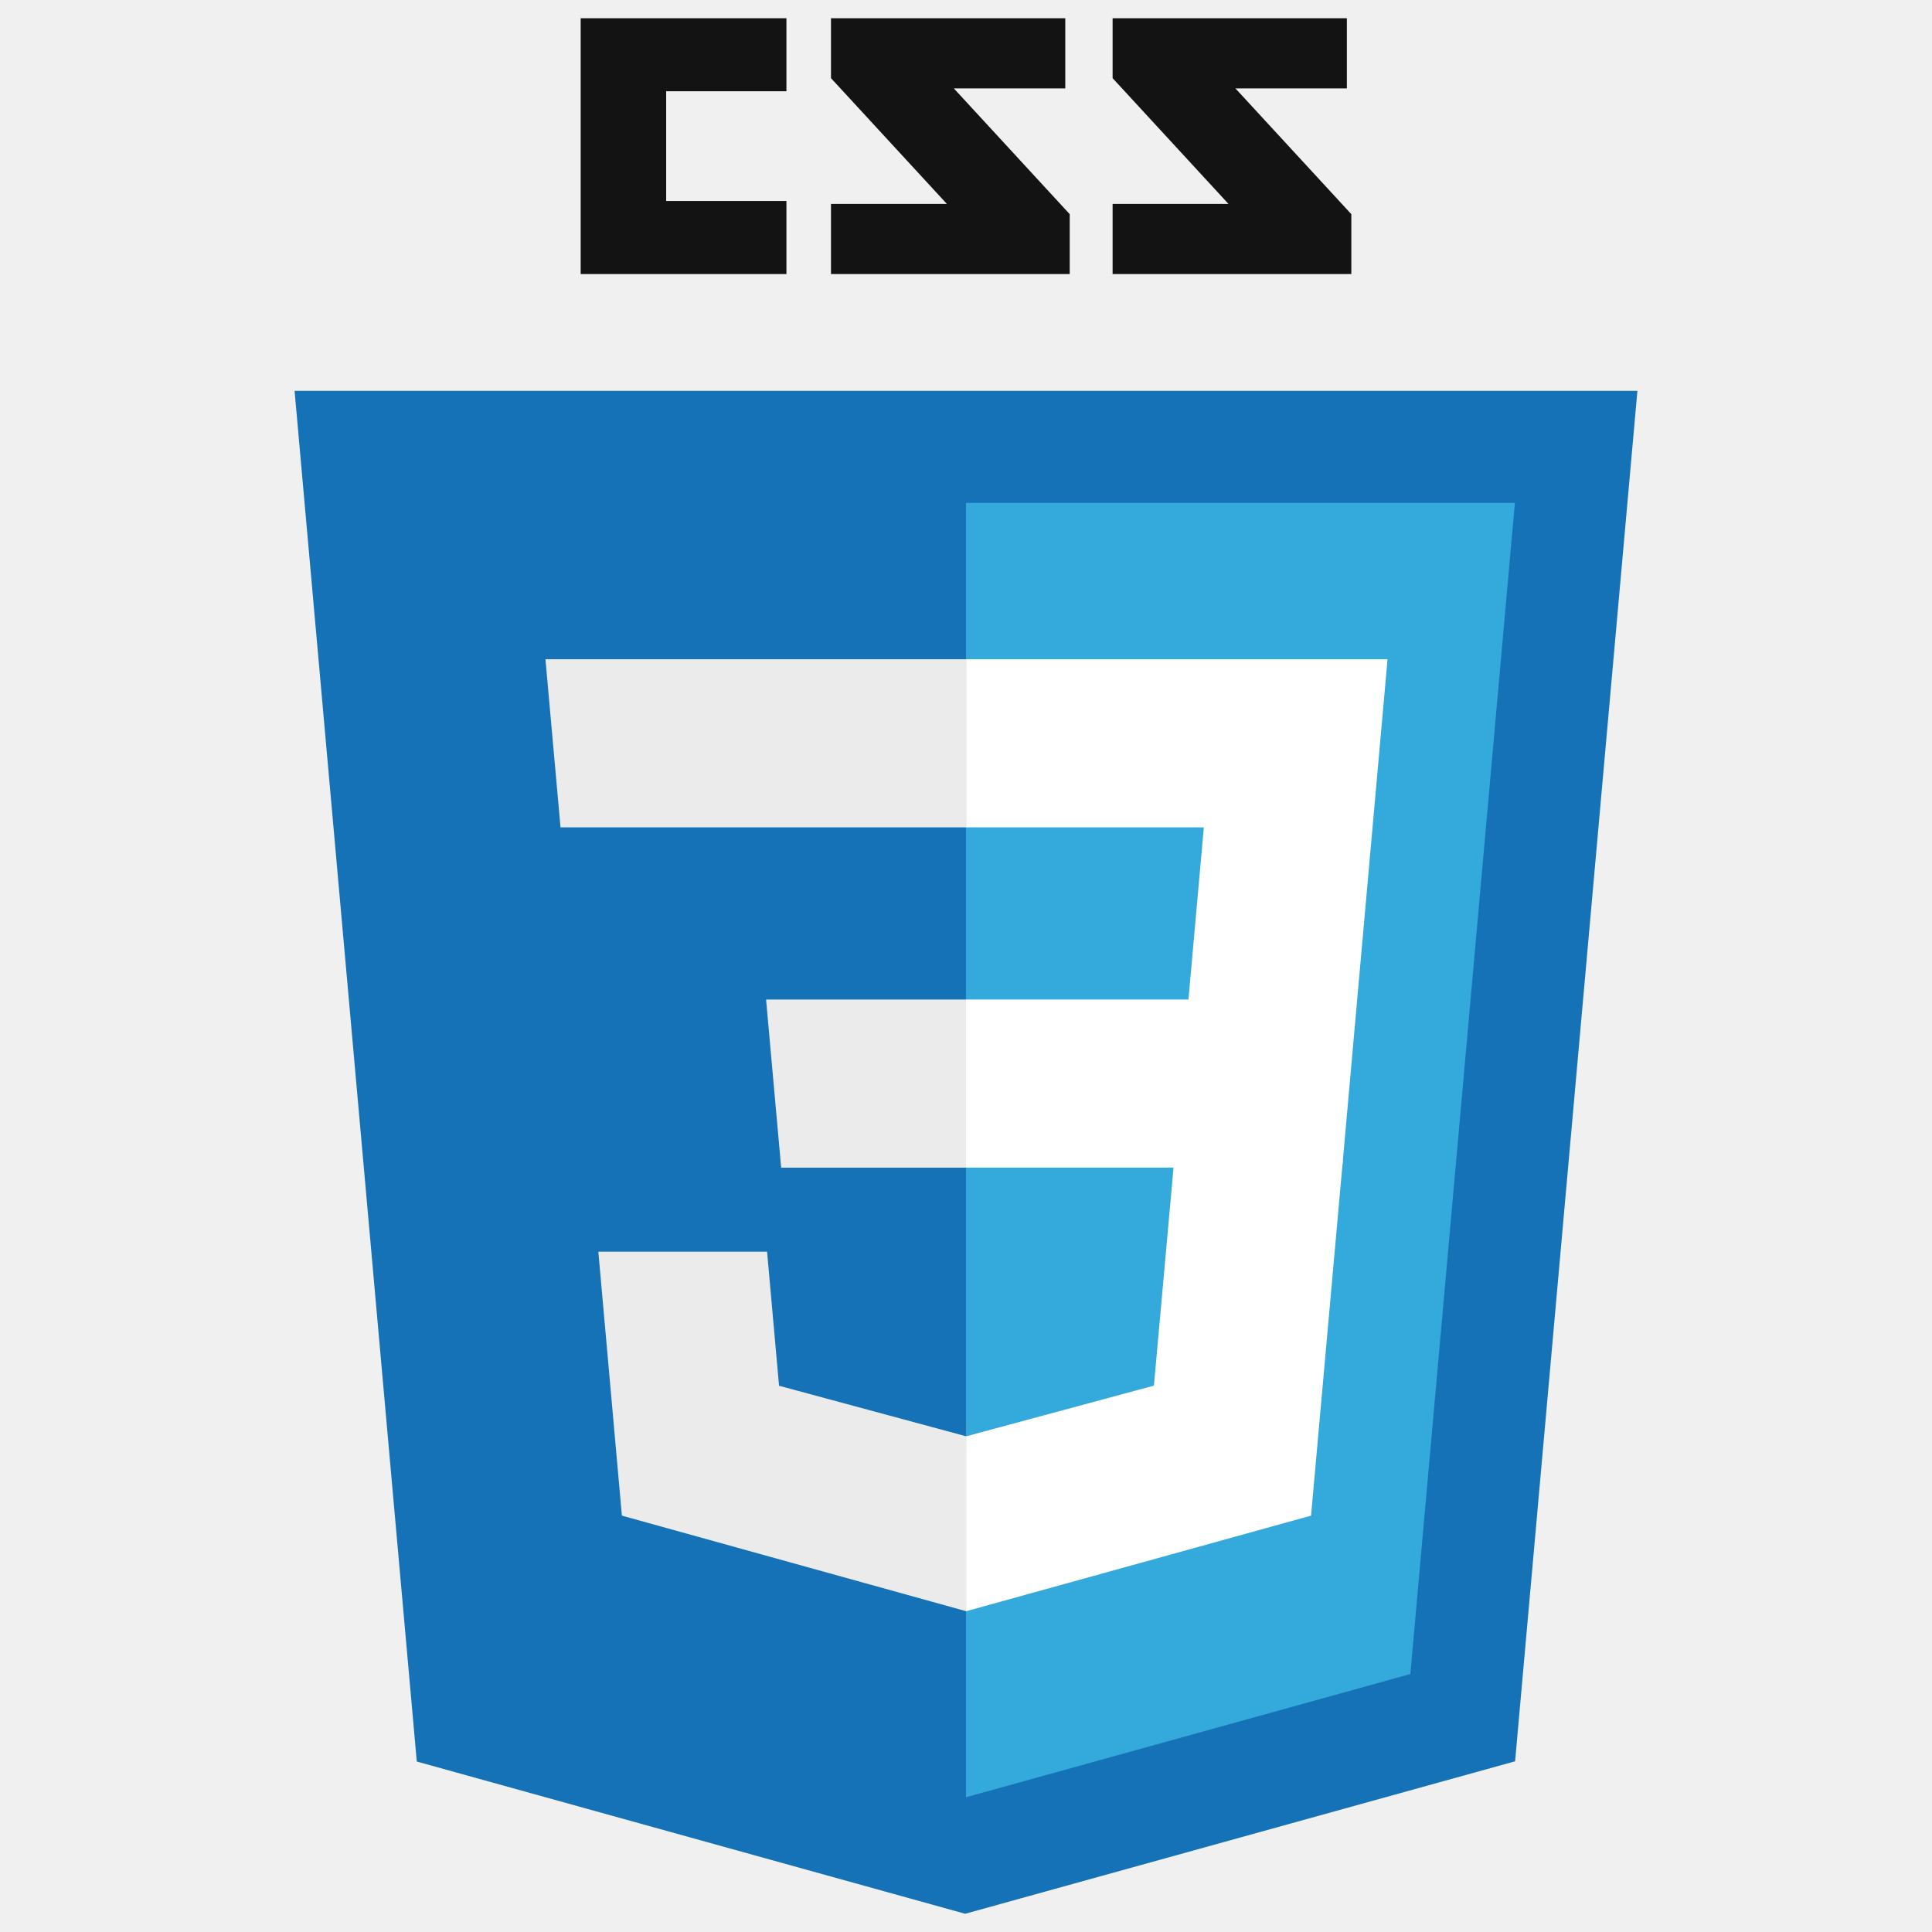
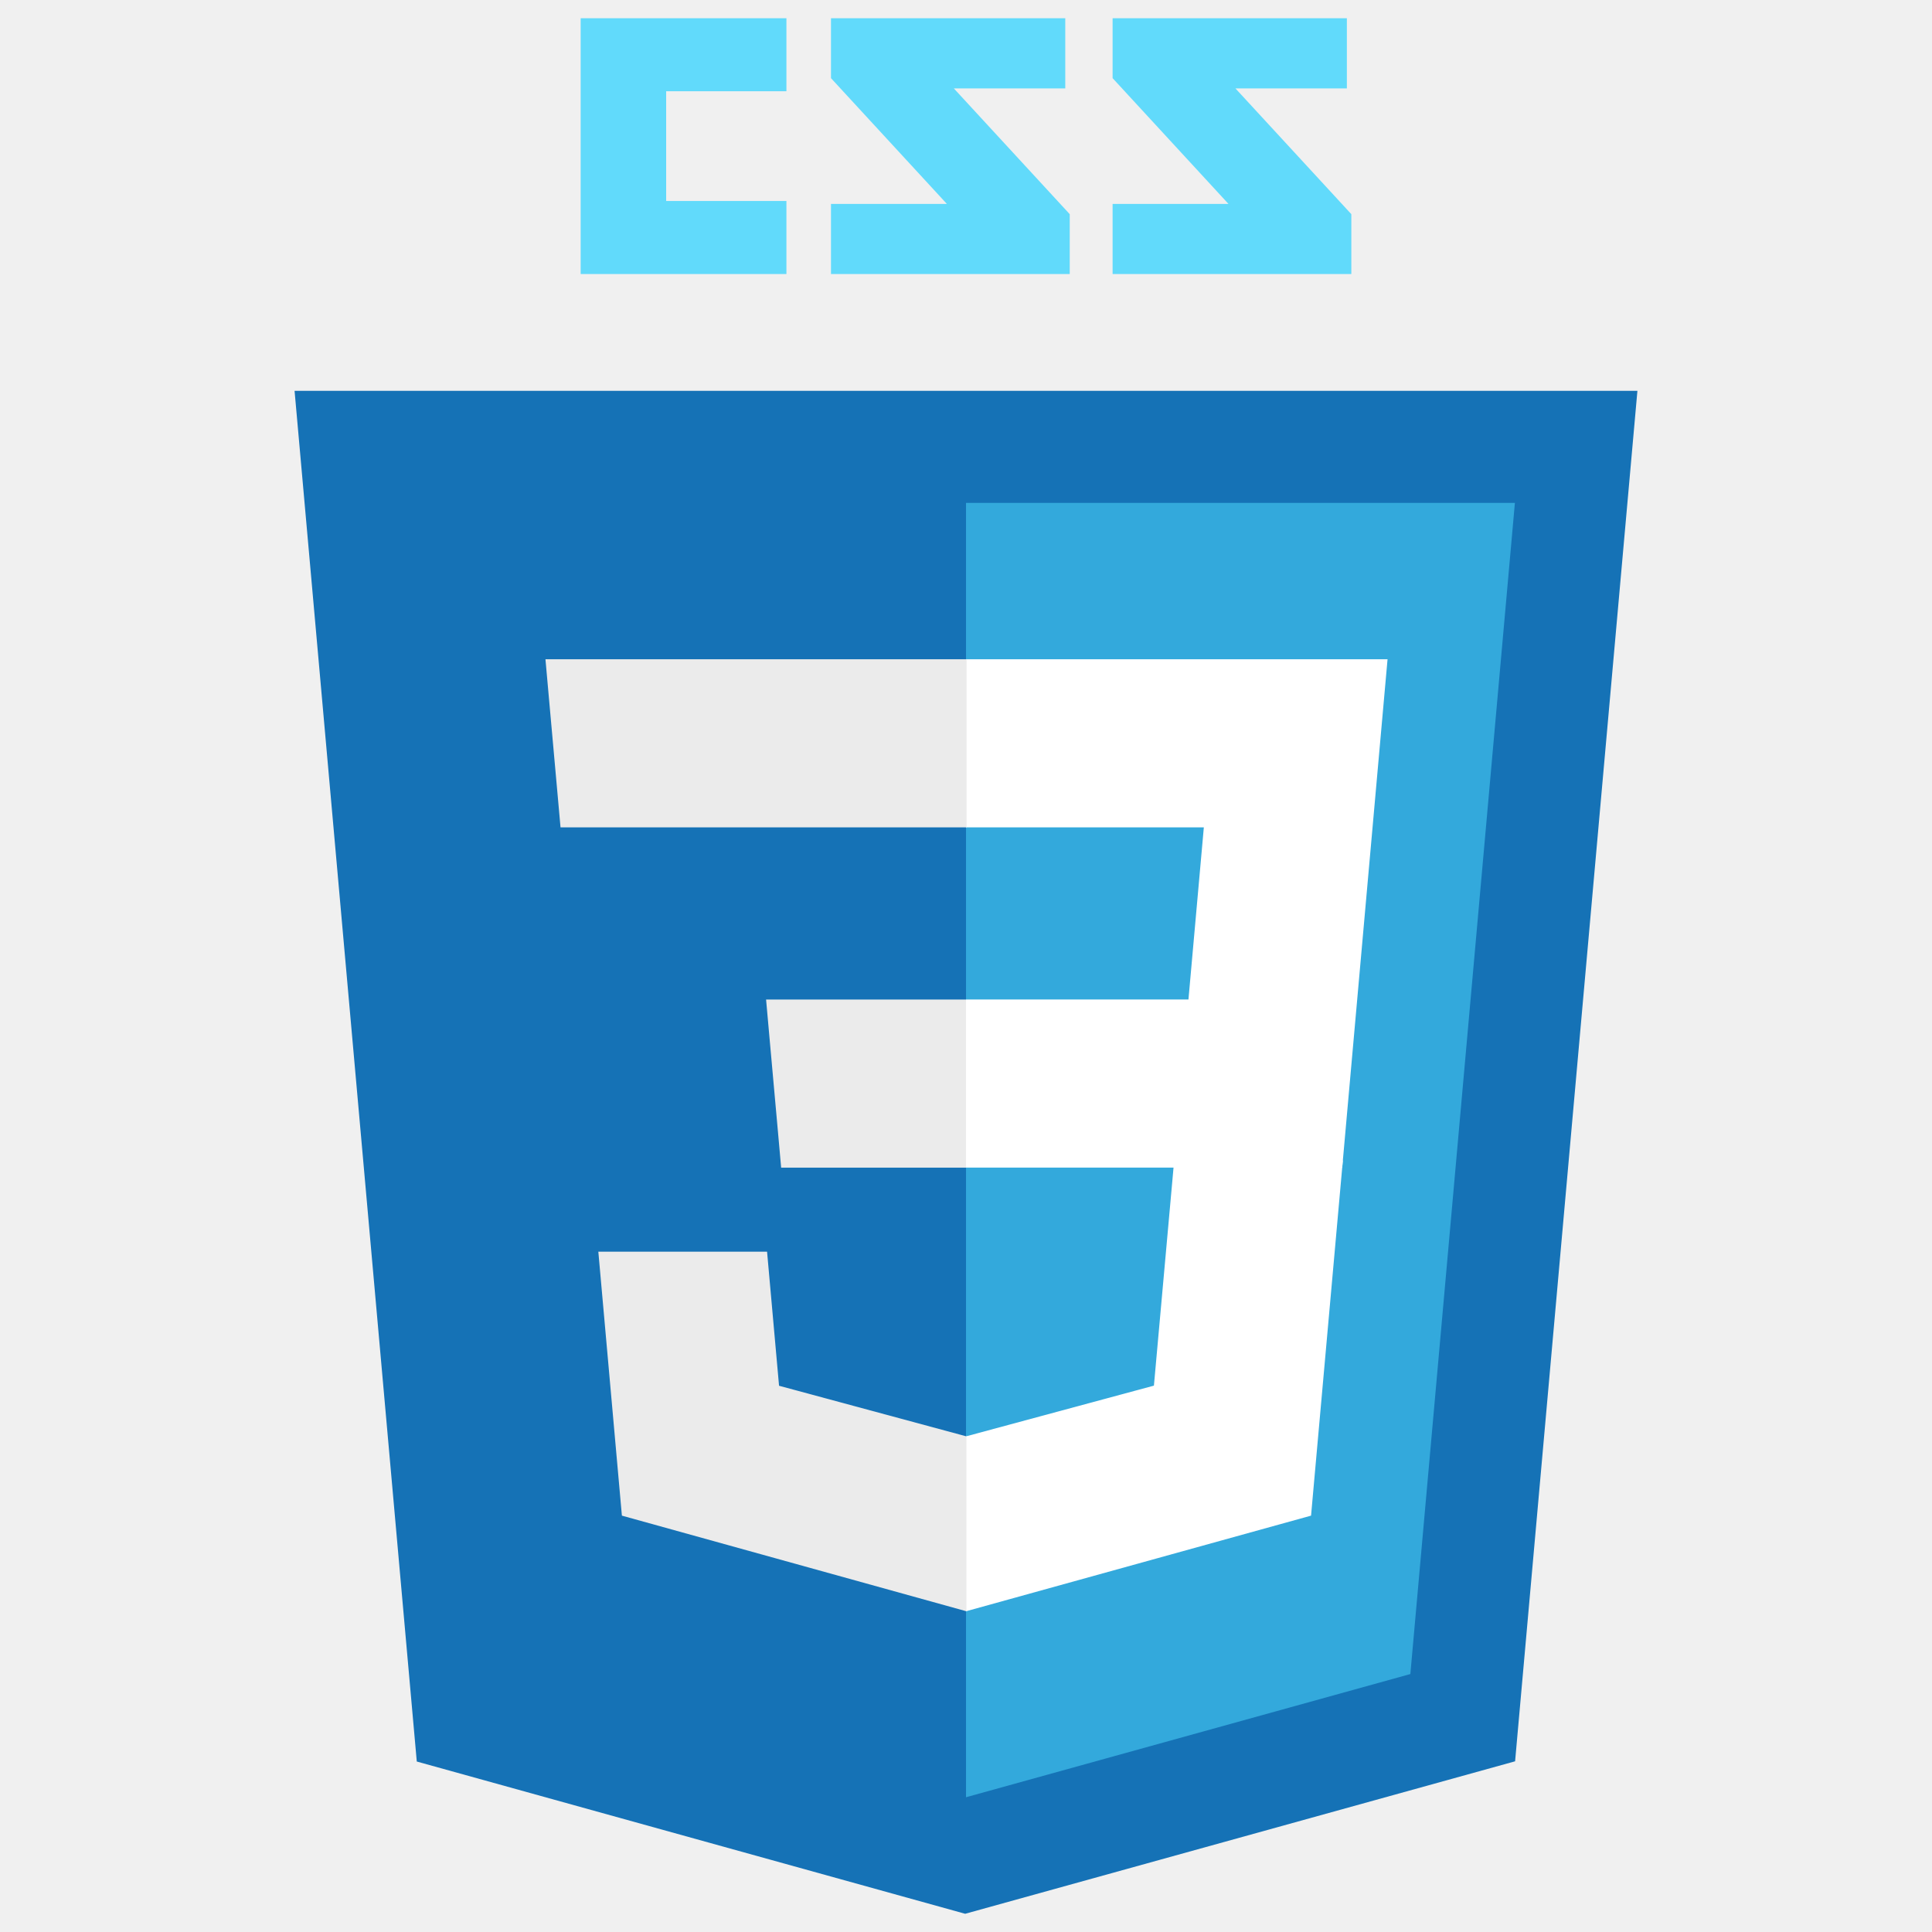
<svg xmlns="http://www.w3.org/2000/svg" viewBox="0 0 128 128">
-   <path fill="#131313" d="M89.234 5.856h-7.384l7.679 8.333v3.967h-15.816v-4.645h7.678l-7.678-8.333v-3.971h15.521v4.649zm-18.657 0h-7.384l7.679 8.333v3.967h-15.817v-4.645h7.679l-7.679-8.333v-3.971h15.522v4.649zm-18.474.19h-7.968v7.271h7.968v4.839h-13.632v-16.949h13.632v4.839z" />
+   <path fill="#61DAFB" d="M89.234 5.856h-7.384l7.679 8.333v3.967h-15.816v-4.645h7.678l-7.678-8.333v-3.971h15.521v4.649zm-18.657 0h-7.384l7.679 8.333v3.967h-15.817v-4.645h7.679l-7.679-8.333v-3.971h15.522v4.649zm-18.474.19h-7.968v7.271h7.968v4.839h-13.632v-16.949h13.632v4.839z" />
  <path fill="#1572B6" d="M27.613 116.706l-8.097-90.813h88.967l-8.104 90.798-36.434 10.102-36.332-10.087z" />
  <path fill="#33A9DC" d="M64.001 119.072l29.439-8.162 6.926-77.591h-36.365v85.753z" />
  <path fill="#fff" d="M64 66.22h14.738l1.019-11.405h-15.757v-11.138h27.929l-.267 2.988-2.737 30.692h-24.925v-11.137z" />
  <path fill="#EBEBEB" d="M64.067 95.146l-.049.014-12.404-3.35-.794-8.883h-11.179l1.561 17.488 22.814 6.333.052-.015v-11.587z" />
  <path fill="#fff" d="M77.792 76.886l-1.342 14.916-12.422 3.353v11.588l22.833-6.328.168-1.882 1.938-21.647h-11.175z" />
  <path fill="#EBEBEB" d="M64.039 43.677v11.137h-26.903l-.224-2.503-.507-5.646-.267-2.988h27.901zM64 66.221v11.138h-12.247l-.223-2.503-.508-5.647-.267-2.988h13.245z" />
</svg>
